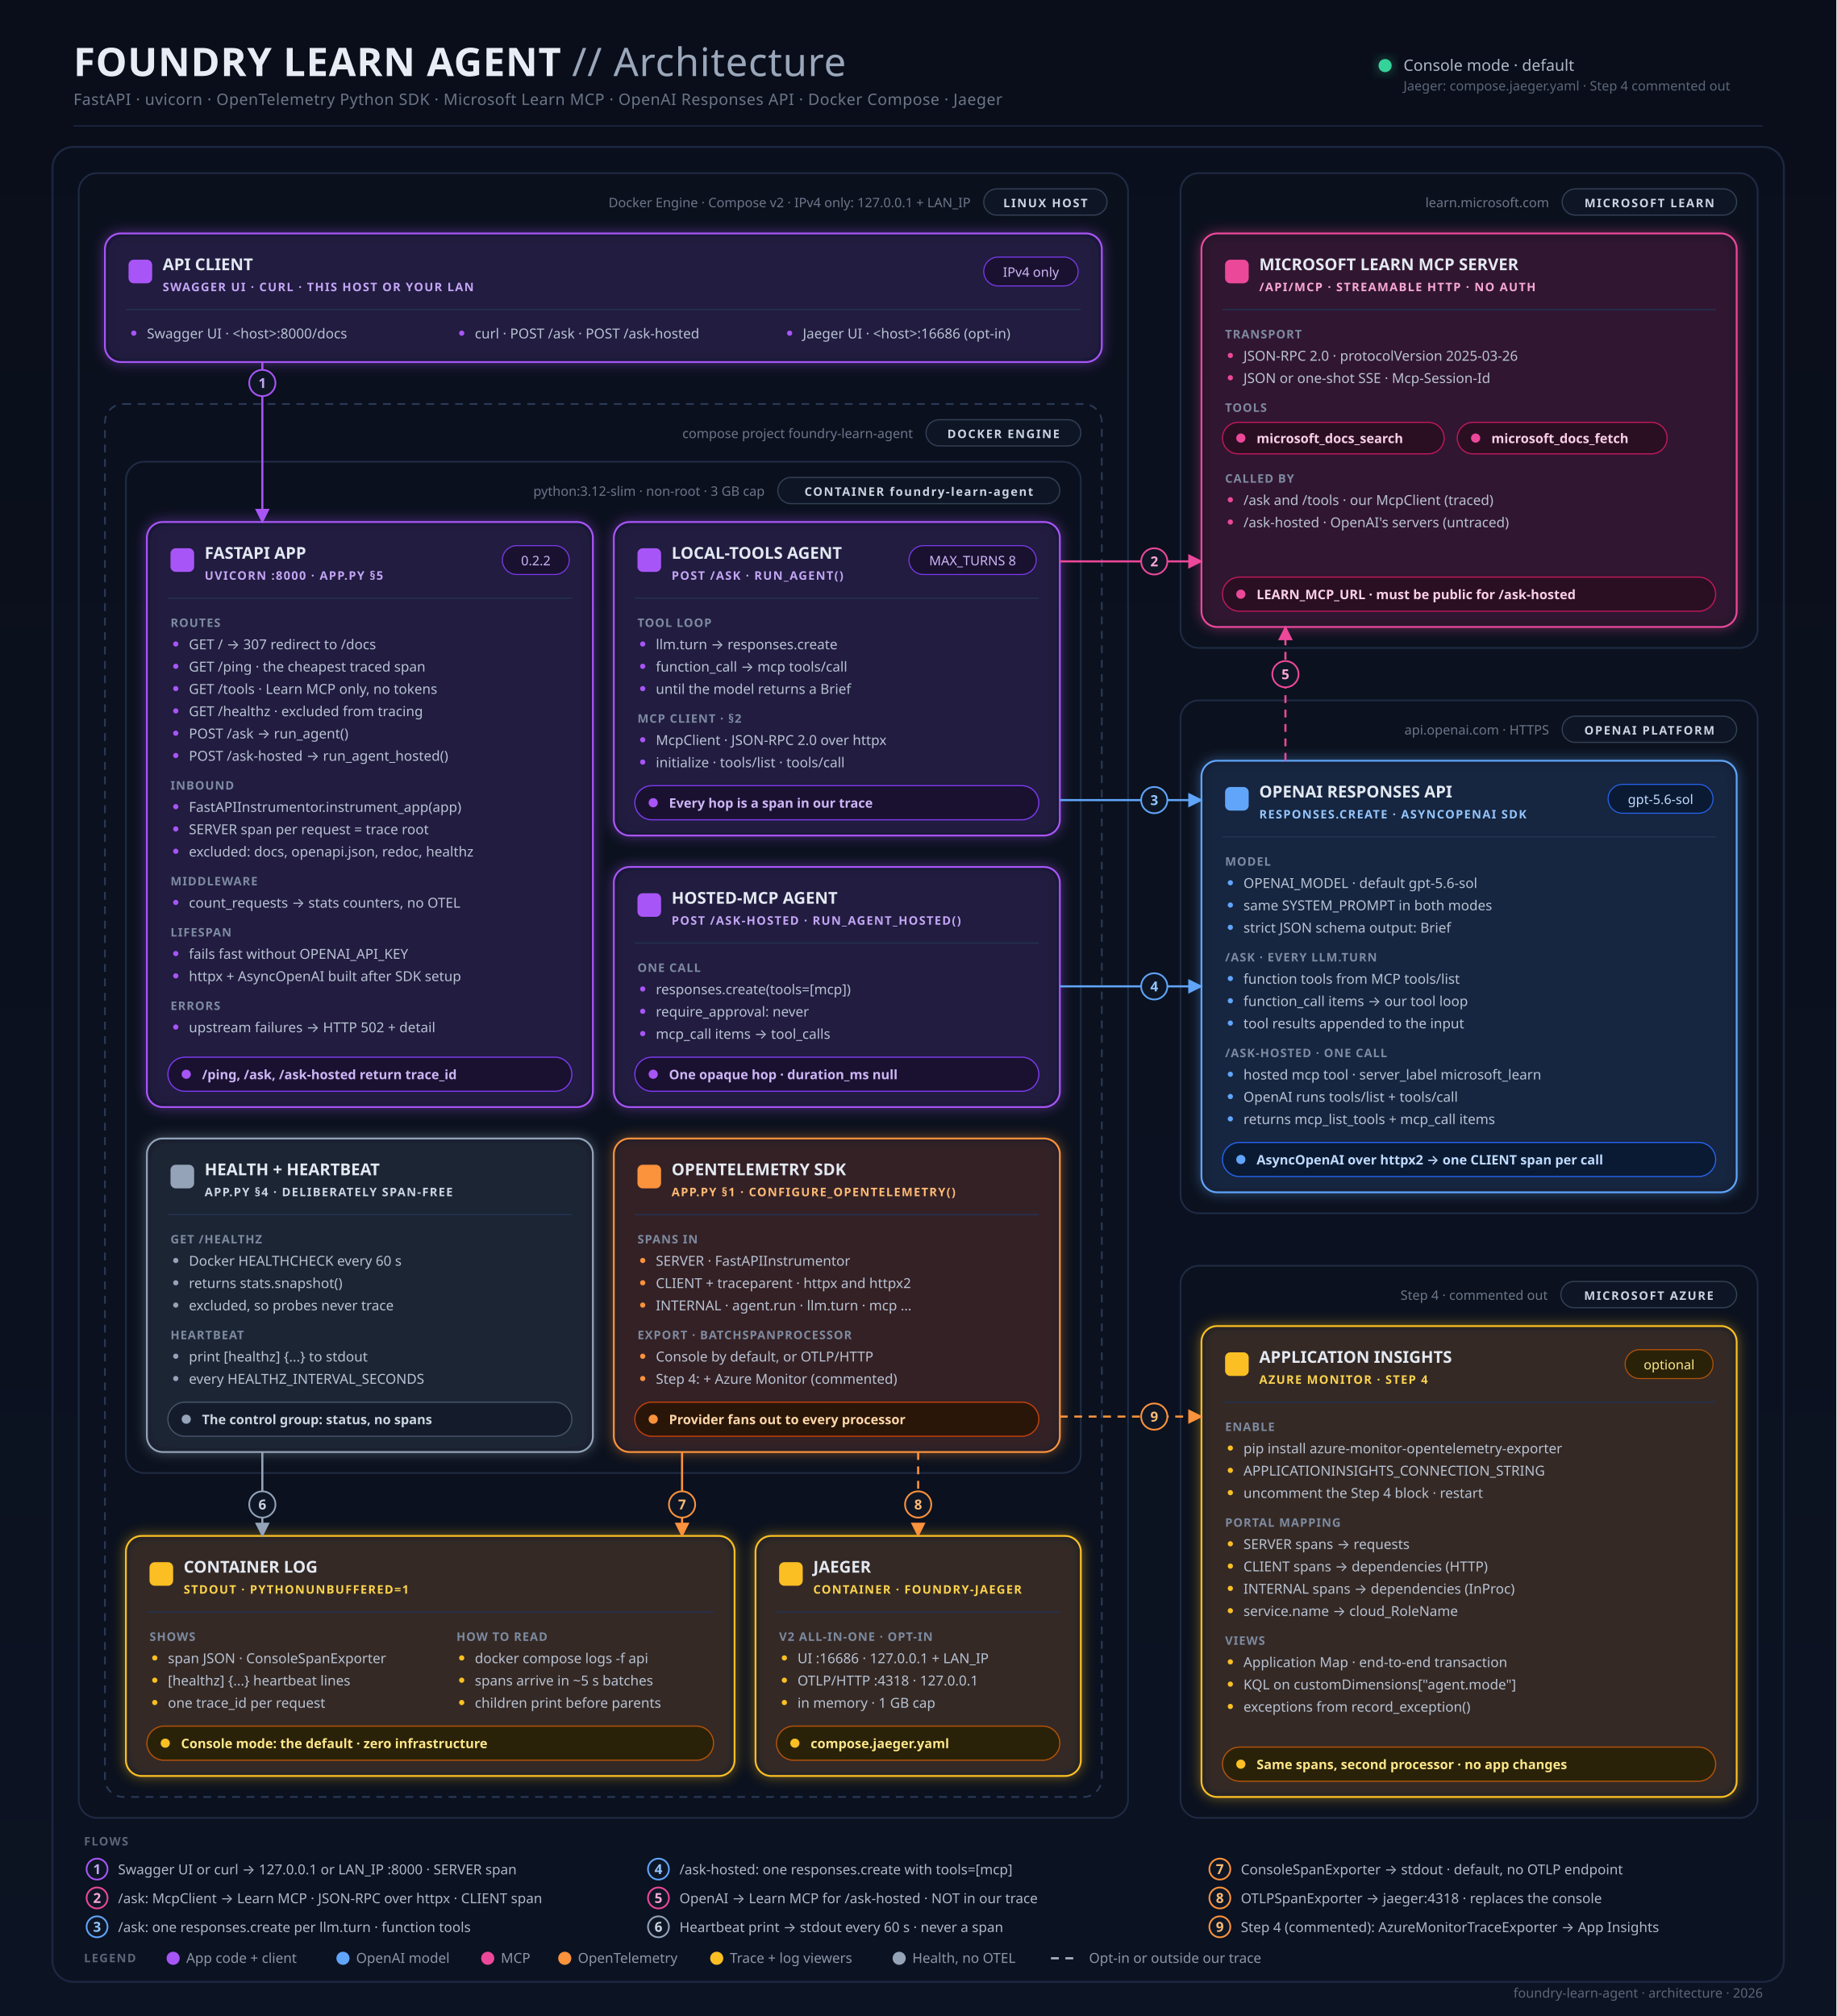
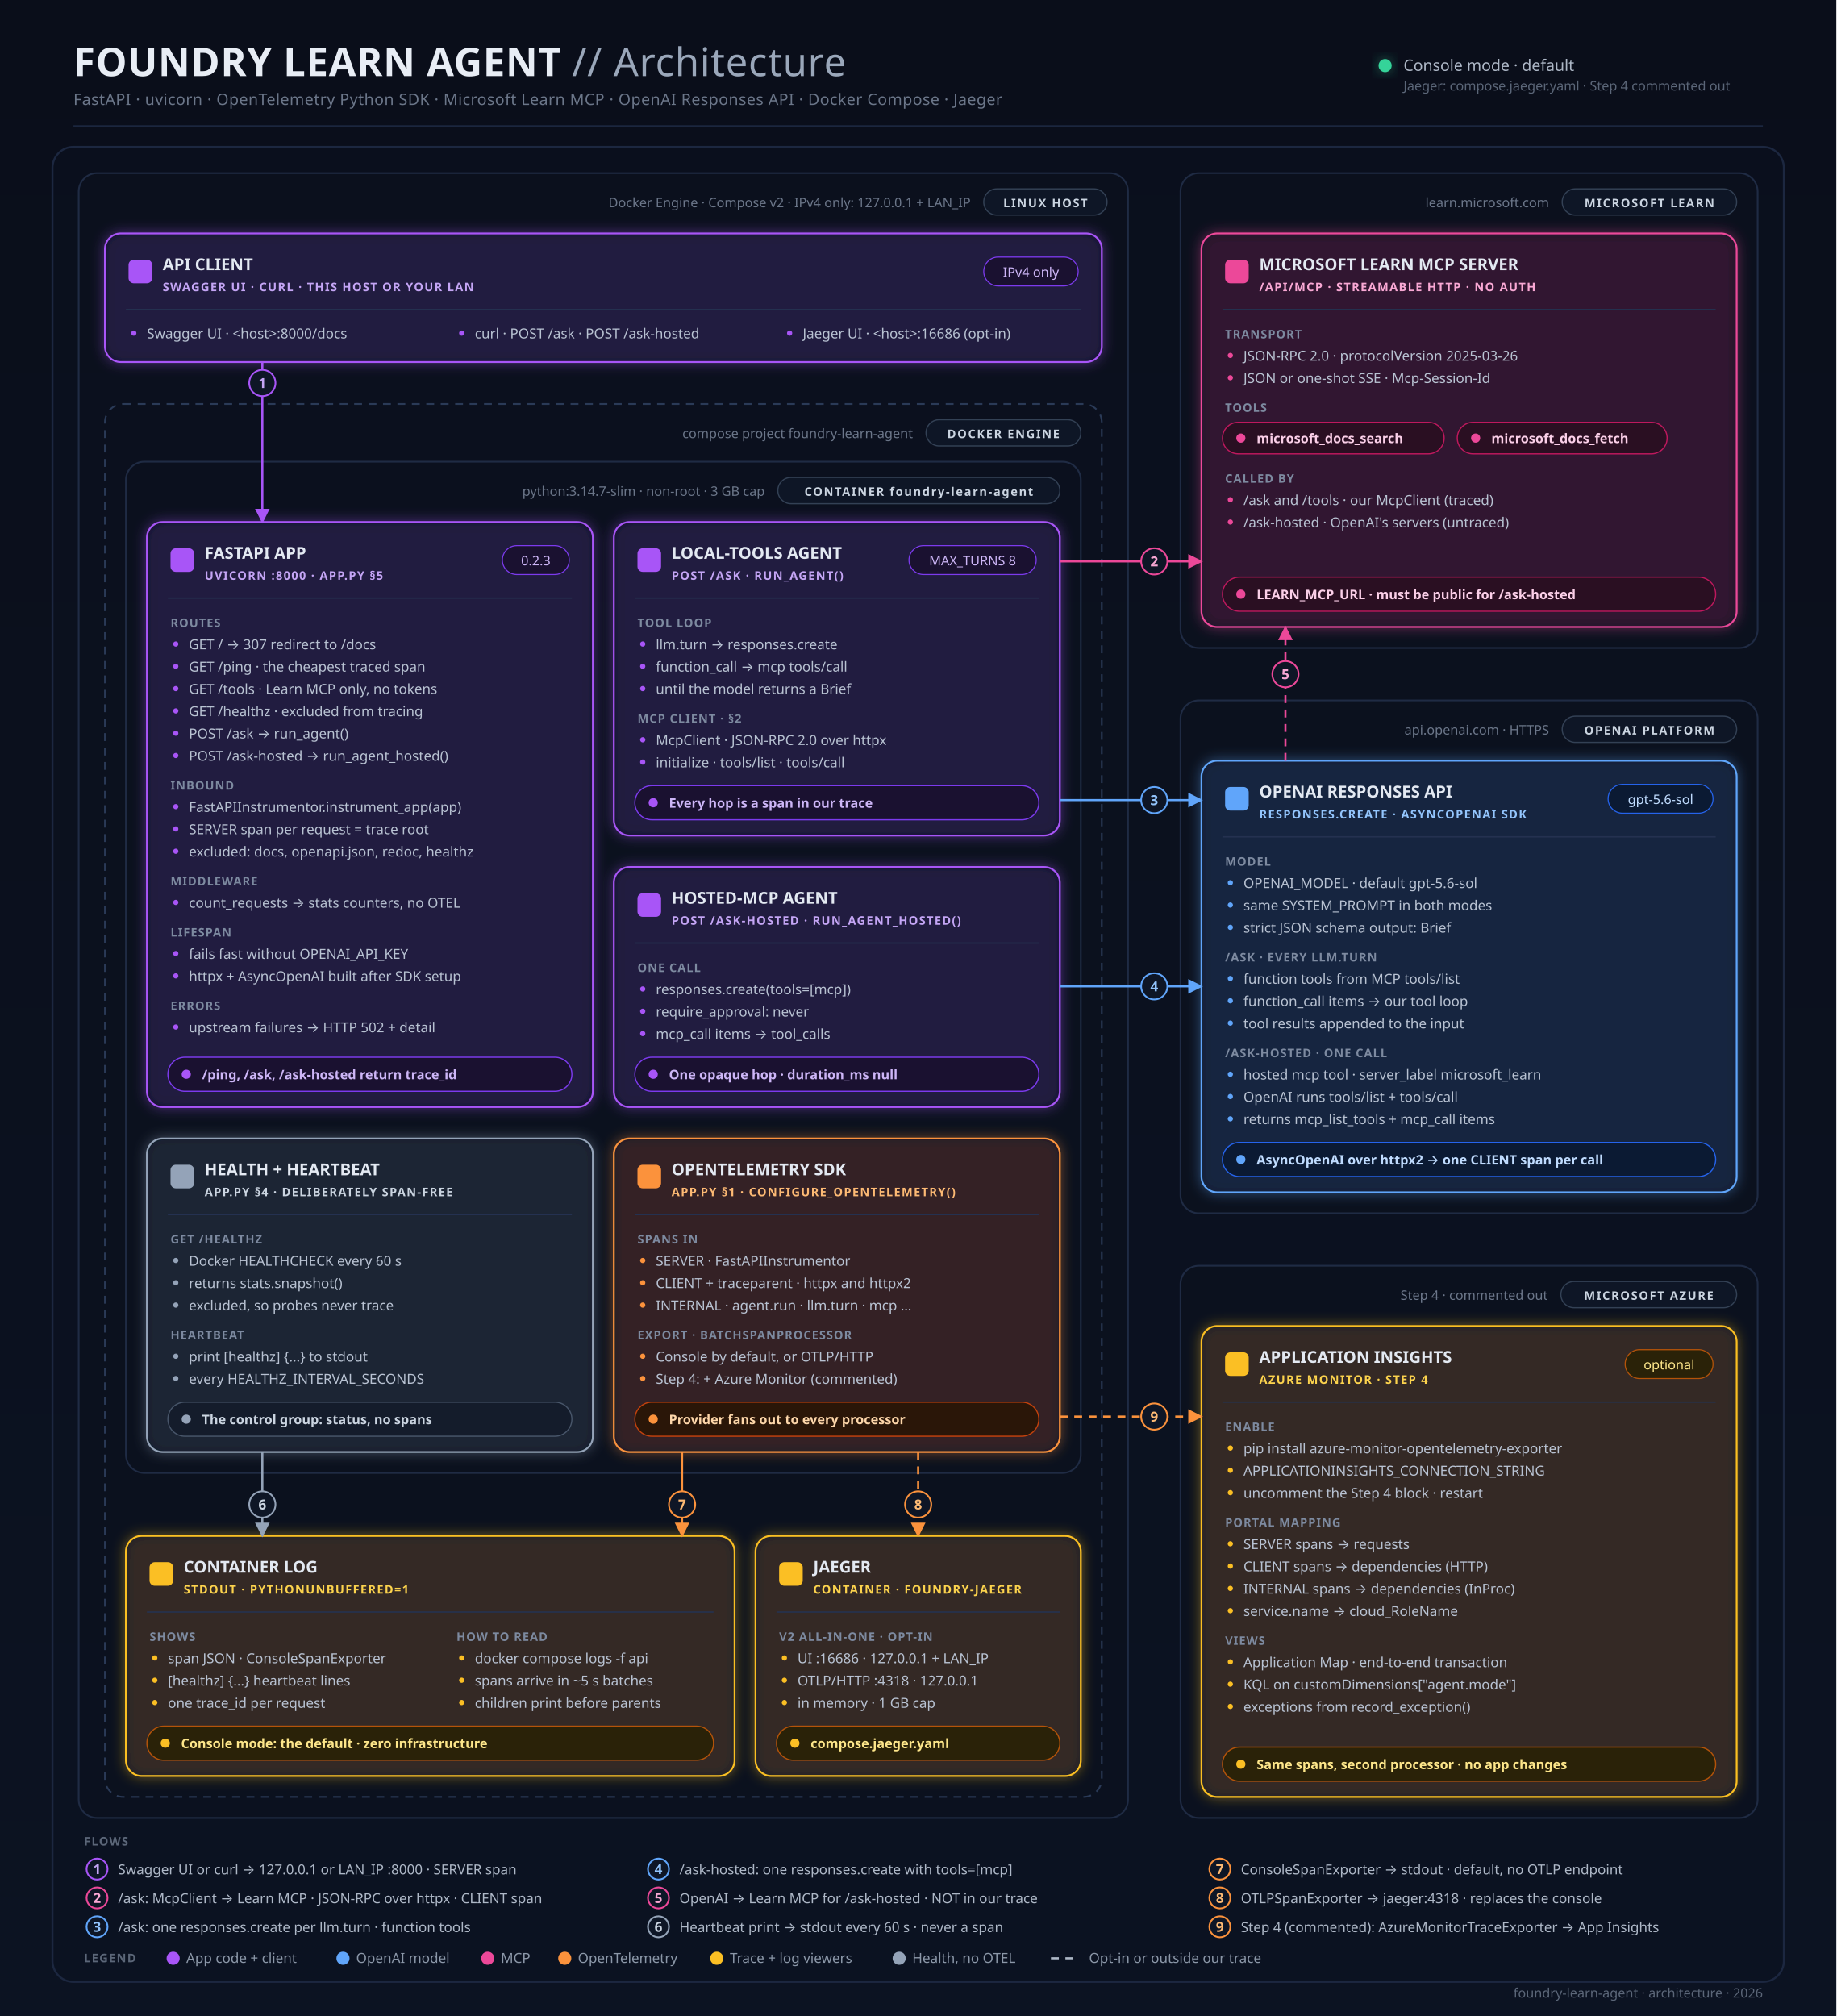
<svg xmlns="http://www.w3.org/2000/svg" viewBox="0 0 1400 1537" font-family="'Segoe UI', system-ui, -apple-system, sans-serif">
  <defs>
    <linearGradient id="bg" x1="0" y1="0" x2="0" y2="1">
      <stop offset="0" stop-color="#0a0e1a" />
      <stop offset="1" stop-color="#0c1322" />
    </linearGradient>
    <filter id="gviolet" x="-50%" y="-50%" width="200%" height="200%">
      <feDropShadow dx="0" dy="0" stdDeviation="5" flood-color="#a855f7" flood-opacity="0.45" />
    </filter>
    <marker id="mviolet" viewBox="0 0 10 10" refX="9" refY="5" markerWidth="7" markerHeight="7" orient="auto-start-reverse">
      <path d="M0 0L10 5L0 10z" fill="#a855f7" />
    </marker>
    <filter id="gcyan" x="-50%" y="-50%" width="200%" height="200%">
      <feDropShadow dx="0" dy="0" stdDeviation="5" flood-color="#22d3ee" flood-opacity="0.45" />
    </filter>
    <marker id="mcyan" viewBox="0 0 10 10" refX="9" refY="5" markerWidth="7" markerHeight="7" orient="auto-start-reverse">
      <path d="M0 0L10 5L0 10z" fill="#22d3ee" />
    </marker>
    <filter id="gmagenta" x="-50%" y="-50%" width="200%" height="200%">
      <feDropShadow dx="0" dy="0" stdDeviation="5" flood-color="#ec4899" flood-opacity="0.45" />
    </filter>
    <marker id="mmagenta" viewBox="0 0 10 10" refX="9" refY="5" markerWidth="7" markerHeight="7" orient="auto-start-reverse">
      <path d="M0 0L10 5L0 10z" fill="#ec4899" />
    </marker>
    <filter id="ggold" x="-50%" y="-50%" width="200%" height="200%">
      <feDropShadow dx="0" dy="0" stdDeviation="5" flood-color="#fbbf24" flood-opacity="0.45" />
    </filter>
    <marker id="mgold" viewBox="0 0 10 10" refX="9" refY="5" markerWidth="7" markerHeight="7" orient="auto-start-reverse">
      <path d="M0 0L10 5L0 10z" fill="#fbbf24" />
    </marker>
    <filter id="gorange" x="-50%" y="-50%" width="200%" height="200%">
      <feDropShadow dx="0" dy="0" stdDeviation="5" flood-color="#fb923c" flood-opacity="0.45" />
    </filter>
    <marker id="morange" viewBox="0 0 10 10" refX="9" refY="5" markerWidth="7" markerHeight="7" orient="auto-start-reverse">
      <path d="M0 0L10 5L0 10z" fill="#fb923c" />
    </marker>
    <filter id="gblue" x="-50%" y="-50%" width="200%" height="200%">
      <feDropShadow dx="0" dy="0" stdDeviation="5" flood-color="#60a5fa" flood-opacity="0.45" />
    </filter>
    <marker id="mblue" viewBox="0 0 10 10" refX="9" refY="5" markerWidth="7" markerHeight="7" orient="auto-start-reverse">
      <path d="M0 0L10 5L0 10z" fill="#60a5fa" />
    </marker>
    <filter id="ggreen" x="-50%" y="-50%" width="200%" height="200%">
      <feDropShadow dx="0" dy="0" stdDeviation="5" flood-color="#34d399" flood-opacity="0.45" />
    </filter>
    <marker id="mgreen" viewBox="0 0 10 10" refX="9" refY="5" markerWidth="7" markerHeight="7" orient="auto-start-reverse">
      <path d="M0 0L10 5L0 10z" fill="#34d399" />
    </marker>
    <filter id="gslate" x="-50%" y="-50%" width="200%" height="200%">
      <feDropShadow dx="0" dy="0" stdDeviation="5" flood-color="#94a3b8" flood-opacity="0.45" />
    </filter>
    <marker id="mslate" viewBox="0 0 10 10" refX="9" refY="5" markerWidth="7" markerHeight="7" orient="auto-start-reverse">
      <path d="M0 0L10 5L0 10z" fill="#94a3b8" />
    </marker>
  </defs>
  <rect width="1400" height="1537" fill="url(#bg)" />
  <text x="56" y="58" font-size="30" font-weight="800" fill="#e8edf5" letter-spacing="0.5">FOUNDRY LEARN AGENT <tspan font-weight="300" fill="#9aa7ba">// Architecture</tspan>
  </text>
  <text x="56" y="80" font-size="12" letter-spacing="0.3" fill="#6b7689">FastAPI · uvicorn · OpenTelemetry Python SDK · Microsoft Learn MCP · OpenAI Responses API · Docker Compose · Jaeger</text>
  <circle cx="1056" cy="50" r="5" fill="#34d399" filter="url(#ggreen)" />
  <text x="1070" y="54" font-size="12" fill="#aeb8c7">Console mode · default</text>
  <text x="1070" y="69" font-size="10" fill="#5b6678">Jaeger: compose.jaeger.yaml · Step 4 commented out</text>
  <line x1="56" y1="96" x2="1344" y2="96" stroke="#1c2740" stroke-width="1" />
  <rect x="40" y="112" width="1320" height="1399" rx="16" fill="#0c1322" fill-opacity="0.4" stroke="#1c2740" stroke-width="1.5" />
  <rect x="60" y="132" width="800" height="1254" rx="14" fill="#0b111e" fill-opacity="0.55" stroke="#1f2b44" stroke-width="1.3" />
  <g>
    <rect x="750" y="144" width="94" height="20" rx="10" fill="#0e1626" stroke="#334155" stroke-width="0.9" />
    <text x="797" y="158" font-size="9" font-weight="700" letter-spacing="1" text-anchor="middle" fill="#cbd5e1">LINUX HOST</text>
    <text x="740" y="158" font-size="10" text-anchor="end" fill="#6b7689">Docker Engine · Compose v2 · IPv4 only: 127.0.0.1 + LAN_IP</text>
  </g>
  <g>
    <rect x="80" y="178" width="760" height="98" rx="12" fill="#0e1626" fill-opacity="0.92" stroke="#a855f7" stroke-width="1.4" filter="url(#gviolet)" />
    <rect x="98" y="198" width="18" height="18" rx="4" fill="#a855f7" />
    <text x="124" y="206" font-size="12.5" font-weight="700" fill="#e3e9f2">API CLIENT</text>
    <text x="124" y="222" font-size="9" font-weight="700" letter-spacing="0.8" fill="#c4a5f5">SWAGGER UI · CURL · THIS HOST OR YOUR LAN</text>
    <line x1="96" y1="236" x2="824" y2="236" stroke="#243150" stroke-width="1" />
    <rect x="750" y="196" width="72" height="22" rx="11" fill="#1a1130" stroke="#7c3aed" stroke-width="0.8" />
    <text x="786" y="211" font-size="10" text-anchor="middle" fill="#cdb6f7">IPv4 only</text>
    <circle cx="102" cy="254" r="2" fill="#a855f7" />
    <text x="112" y="258" font-size="10.5" fill="#b8c2d2">Swagger UI · &lt;host&gt;:8000/docs</text>
    <circle cx="352" cy="254" r="2" fill="#a855f7" />
    <text x="362" y="258" font-size="10.5" fill="#b8c2d2">curl · POST /ask · POST /ask-hosted</text>
    <circle cx="602" cy="254" r="2" fill="#a855f7" />
    <text x="612" y="258" font-size="10.5" fill="#b8c2d2">Jaeger UI · &lt;host&gt;:16686 (opt-in)</text>
  </g>
  <rect x="80" y="308" width="760" height="1062" rx="14" fill="#0b111e" fill-opacity="0.55" stroke="#2a3a57" stroke-width="1.3" stroke-dasharray="6 5" />
  <g>
    <rect x="706" y="320" width="118" height="20" rx="10" fill="#0e1626" stroke="#334155" stroke-width="0.9" />
    <text x="765" y="334" font-size="9" font-weight="700" letter-spacing="1" text-anchor="middle" fill="#cbd5e1">DOCKER ENGINE</text>
    <text x="696" y="334" font-size="10" text-anchor="end" fill="#6b7689">compose project foundry-learn-agent</text>
  </g>
  <rect x="96" y="352" width="728" height="771" rx="14" fill="#0b111e" fill-opacity="0.55" stroke="#1f2b44" stroke-width="1.3" />
  <g>
    <rect x="593" y="364" width="215" height="20" rx="10" fill="#0e1626" stroke="#334155" stroke-width="0.9" />
    <text x="700.5" y="378" font-size="9" font-weight="700" letter-spacing="1" text-anchor="middle" fill="#cbd5e1">CONTAINER foundry-learn-agent</text>
-     <text x="583" y="378" font-size="10" text-anchor="end" fill="#6b7689">python:3.12-slim · non-root · 3 GB cap</text>
+     <text x="583" y="378" font-size="10" text-anchor="end" fill="#6b7689">python:3.14.7-slim · non-root · 3 GB cap</text>
  </g>
  <g>
    <rect x="112" y="398" width="340" height="446" rx="12" fill="#0e1626" fill-opacity="0.92" stroke="#a855f7" stroke-width="1.4" filter="url(#gviolet)" />
    <rect x="130" y="418" width="18" height="18" rx="4" fill="#a855f7" />
    <text x="156" y="426" font-size="12.5" font-weight="700" fill="#e3e9f2">FASTAPI APP</text>
    <text x="156" y="442" font-size="9" font-weight="700" letter-spacing="0.8" fill="#c4a5f5">UVICORN :8000 · APP.PY §5</text>
    <line x1="128" y1="456" x2="436" y2="456" stroke="#243150" stroke-width="1" />
    <rect x="383" y="416" width="51" height="22" rx="11" fill="#1a1130" stroke="#7c3aed" stroke-width="0.8" />
-     <text x="408.5" y="431" font-size="10" text-anchor="middle" fill="#cdb6f7">0.2.2</text>
+     <text x="408.5" y="431" font-size="10" text-anchor="middle" fill="#cdb6f7">0.2.3</text>
    <text x="130" y="478" font-size="9" font-weight="700" letter-spacing="0.6" fill="#7d8aa0">ROUTES</text>
    <circle cx="134" cy="491" r="2" fill="#a855f7" />
    <text x="144" y="495" font-size="10.5" fill="#b8c2d2">GET / → 307 redirect to /docs</text>
    <circle cx="134" cy="508" r="2" fill="#a855f7" />
    <text x="144" y="512" font-size="10.5" fill="#b8c2d2">GET /ping · the cheapest traced span</text>
    <circle cx="134" cy="525" r="2" fill="#a855f7" />
    <text x="144" y="529" font-size="10.5" fill="#b8c2d2">GET /tools · Learn MCP only, no tokens</text>
    <circle cx="134" cy="542" r="2" fill="#a855f7" />
    <text x="144" y="546" font-size="10.5" fill="#b8c2d2">GET /healthz · excluded from tracing</text>
    <circle cx="134" cy="559" r="2" fill="#a855f7" />
    <text x="144" y="563" font-size="10.5" fill="#b8c2d2">POST /ask → run_agent()</text>
    <circle cx="134" cy="576" r="2" fill="#a855f7" />
    <text x="144" y="580" font-size="10.5" fill="#b8c2d2">POST /ask-hosted → run_agent_hosted()</text>
    <text x="130" y="602" font-size="9" font-weight="700" letter-spacing="0.6" fill="#7d8aa0">INBOUND</text>
    <circle cx="134" cy="615" r="2" fill="#a855f7" />
    <text x="144" y="619" font-size="10.5" fill="#b8c2d2">FastAPIInstrumentor.instrument_app(app)</text>
    <circle cx="134" cy="632" r="2" fill="#a855f7" />
    <text x="144" y="636" font-size="10.5" fill="#b8c2d2">SERVER span per request = trace root</text>
    <circle cx="134" cy="649" r="2" fill="#a855f7" />
    <text x="144" y="653" font-size="10.5" fill="#b8c2d2">excluded: docs, openapi.json, redoc, healthz</text>
    <text x="130" y="675" font-size="9" font-weight="700" letter-spacing="0.6" fill="#7d8aa0">MIDDLEWARE</text>
    <circle cx="134" cy="688" r="2" fill="#a855f7" />
    <text x="144" y="692" font-size="10.5" fill="#b8c2d2">count_requests → stats counters, no OTEL</text>
    <text x="130" y="714" font-size="9" font-weight="700" letter-spacing="0.6" fill="#7d8aa0">LIFESPAN</text>
    <circle cx="134" cy="727" r="2" fill="#a855f7" />
    <text x="144" y="731" font-size="10.5" fill="#b8c2d2">fails fast without OPENAI_API_KEY</text>
    <circle cx="134" cy="744" r="2" fill="#a855f7" />
    <text x="144" y="748" font-size="10.5" fill="#b8c2d2">httpx + AsyncOpenAI built after SDK setup</text>
    <text x="130" y="770" font-size="9" font-weight="700" letter-spacing="0.6" fill="#7d8aa0">ERRORS</text>
    <circle cx="134" cy="783" r="2" fill="#a855f7" />
    <text x="144" y="787" font-size="10.5" fill="#b8c2d2">upstream failures → HTTP 502 + detail</text>
    <rect x="128" y="806" width="308" height="26" rx="13" fill="#1a1130" stroke="#7c3aed" stroke-width="0.9" />
    <circle cx="142" cy="819" r="3.5" fill="#a855f7" />
    <text x="154" y="822.8" font-size="10" font-weight="600" fill="#cdb6f7">/ping, /ask, /ask-hosted return trace_id</text>
  </g>
  <g>
    <rect x="468" y="398" width="340" height="239" rx="12" fill="#0e1626" fill-opacity="0.92" stroke="#a855f7" stroke-width="1.4" filter="url(#gviolet)" />
    <rect x="486" y="418" width="18" height="18" rx="4" fill="#a855f7" />
    <text x="512" y="426" font-size="12.5" font-weight="700" fill="#e3e9f2">LOCAL-TOOLS AGENT</text>
    <text x="512" y="442" font-size="9" font-weight="700" letter-spacing="0.8" fill="#c4a5f5">POST /ASK · RUN_AGENT()</text>
    <line x1="484" y1="456" x2="792" y2="456" stroke="#243150" stroke-width="1" />
    <rect x="693" y="416" width="97" height="22" rx="11" fill="#1a1130" stroke="#7c3aed" stroke-width="0.8" />
    <text x="741.5" y="431" font-size="10" text-anchor="middle" fill="#cdb6f7">MAX_TURNS 8</text>
    <text x="486" y="478" font-size="9" font-weight="700" letter-spacing="0.6" fill="#7d8aa0">TOOL LOOP</text>
    <circle cx="490" cy="491" r="2" fill="#a855f7" />
    <text x="500" y="495" font-size="10.5" fill="#b8c2d2">llm.turn → responses.create</text>
    <circle cx="490" cy="508" r="2" fill="#a855f7" />
    <text x="500" y="512" font-size="10.5" fill="#b8c2d2">function_call → mcp tools/call</text>
    <circle cx="490" cy="525" r="2" fill="#a855f7" />
    <text x="500" y="529" font-size="10.5" fill="#b8c2d2">until the model returns a Brief</text>
    <text x="486" y="551" font-size="9" font-weight="700" letter-spacing="0.6" fill="#7d8aa0">MCP CLIENT · §2</text>
    <circle cx="490" cy="564" r="2" fill="#a855f7" />
    <text x="500" y="568" font-size="10.5" fill="#b8c2d2">McpClient · JSON-RPC 2.0 over httpx</text>
    <circle cx="490" cy="581" r="2" fill="#a855f7" />
    <text x="500" y="585" font-size="10.5" fill="#b8c2d2">initialize · tools/list · tools/call</text>
    <rect x="484" y="599" width="308" height="26" rx="13" fill="#1a1130" stroke="#7c3aed" stroke-width="0.9" />
    <circle cx="498" cy="612" r="3.5" fill="#a855f7" />
    <text x="510" y="615.8" font-size="10" font-weight="600" fill="#cdb6f7">Every hop is a span in our trace</text>
  </g>
  <g>
    <rect x="468" y="661" width="340" height="183" rx="12" fill="#0e1626" fill-opacity="0.92" stroke="#a855f7" stroke-width="1.4" filter="url(#gviolet)" />
    <rect x="486" y="681" width="18" height="18" rx="4" fill="#a855f7" />
    <text x="512" y="689" font-size="12.5" font-weight="700" fill="#e3e9f2">HOSTED-MCP AGENT</text>
    <text x="512" y="705" font-size="9" font-weight="700" letter-spacing="0.8" fill="#c4a5f5">POST /ASK-HOSTED · RUN_AGENT_HOSTED()</text>
    <line x1="484" y1="719" x2="792" y2="719" stroke="#243150" stroke-width="1" />
    <text x="486" y="741" font-size="9" font-weight="700" letter-spacing="0.6" fill="#7d8aa0">ONE CALL</text>
    <circle cx="490" cy="754" r="2" fill="#a855f7" />
    <text x="500" y="758" font-size="10.5" fill="#b8c2d2">responses.create(tools=[mcp])</text>
    <circle cx="490" cy="771" r="2" fill="#a855f7" />
    <text x="500" y="775" font-size="10.5" fill="#b8c2d2">require_approval: never</text>
    <circle cx="490" cy="788" r="2" fill="#a855f7" />
    <text x="500" y="792" font-size="10.5" fill="#b8c2d2">mcp_call items → tool_calls</text>
    <rect x="484" y="806" width="308" height="26" rx="13" fill="#1a1130" stroke="#7c3aed" stroke-width="0.9" />
    <circle cx="498" cy="819" r="3.5" fill="#a855f7" />
    <text x="510" y="822.8" font-size="10" font-weight="600" fill="#cdb6f7">One opaque hop · duration_ms null</text>
  </g>
  <g>
    <rect x="112" y="868" width="340" height="239" rx="12" fill="#0e1626" fill-opacity="0.92" stroke="#94a3b8" stroke-width="1.4" filter="url(#gslate)" />
    <rect x="130" y="888" width="18" height="18" rx="4" fill="#94a3b8" />
    <text x="156" y="896" font-size="12.5" font-weight="700" fill="#e3e9f2">HEALTH + HEARTBEAT</text>
    <text x="156" y="912" font-size="9" font-weight="700" letter-spacing="0.8" fill="#cbd5e1">APP.PY §4 · DELIBERATELY SPAN-FREE</text>
    <line x1="128" y1="926" x2="436" y2="926" stroke="#243150" stroke-width="1" />
    <text x="130" y="948" font-size="9" font-weight="700" letter-spacing="0.6" fill="#7d8aa0">GET /HEALTHZ</text>
    <circle cx="134" cy="961" r="2" fill="#94a3b8" />
    <text x="144" y="965" font-size="10.5" fill="#b8c2d2">Docker HEALTHCHECK every 60 s</text>
    <circle cx="134" cy="978" r="2" fill="#94a3b8" />
    <text x="144" y="982" font-size="10.5" fill="#b8c2d2">returns stats.snapshot()</text>
    <circle cx="134" cy="995" r="2" fill="#94a3b8" />
    <text x="144" y="999" font-size="10.5" fill="#b8c2d2">excluded, so probes never trace</text>
    <text x="130" y="1021" font-size="9" font-weight="700" letter-spacing="0.6" fill="#7d8aa0">HEARTBEAT</text>
    <circle cx="134" cy="1034" r="2" fill="#94a3b8" />
    <text x="144" y="1038" font-size="10.5" fill="#b8c2d2">print [healthz] {...} to stdout</text>
    <circle cx="134" cy="1051" r="2" fill="#94a3b8" />
    <text x="144" y="1055" font-size="10.5" fill="#b8c2d2">every HEALTHZ_INTERVAL_SECONDS</text>
    <rect x="128" y="1069" width="308" height="26" rx="13" fill="#141c2b" stroke="#475569" stroke-width="0.9" />
    <circle cx="142" cy="1082" r="3.5" fill="#94a3b8" />
    <text x="154" y="1085.8" font-size="10" font-weight="600" fill="#cbd5e1">The control group: status, no spans</text>
  </g>
  <g>
    <rect x="468" y="868" width="340" height="239" rx="12" fill="#0e1626" fill-opacity="0.92" stroke="#fb923c" stroke-width="1.4" filter="url(#gorange)" />
    <rect x="486" y="888" width="18" height="18" rx="4" fill="#fb923c" />
    <text x="512" y="896" font-size="12.5" font-weight="700" fill="#e3e9f2">OPENTELEMETRY SDK</text>
    <text x="512" y="912" font-size="9" font-weight="700" letter-spacing="0.8" fill="#fdba74">APP.PY §1 · CONFIGURE_OPENTELEMETRY()</text>
    <line x1="484" y1="926" x2="792" y2="926" stroke="#243150" stroke-width="1" />
    <text x="486" y="948" font-size="9" font-weight="700" letter-spacing="0.6" fill="#7d8aa0">SPANS IN</text>
    <circle cx="490" cy="961" r="2" fill="#fb923c" />
    <text x="500" y="965" font-size="10.5" fill="#b8c2d2">SERVER · FastAPIInstrumentor</text>
    <circle cx="490" cy="978" r="2" fill="#fb923c" />
    <text x="500" y="982" font-size="10.5" fill="#b8c2d2">CLIENT + traceparent · httpx and httpx2</text>
    <circle cx="490" cy="995" r="2" fill="#fb923c" />
    <text x="500" y="999" font-size="10.5" fill="#b8c2d2">INTERNAL · agent.run · llm.turn · mcp …</text>
    <text x="486" y="1021" font-size="9" font-weight="700" letter-spacing="0.6" fill="#7d8aa0">EXPORT · BATCHSPANPROCESSOR</text>
    <circle cx="490" cy="1034" r="2" fill="#fb923c" />
    <text x="500" y="1038" font-size="10.5" fill="#b8c2d2">Console by default, or OTLP/HTTP</text>
    <circle cx="490" cy="1051" r="2" fill="#fb923c" />
    <text x="500" y="1055" font-size="10.5" fill="#b8c2d2">Step 4: + Azure Monitor (commented)</text>
    <rect x="484" y="1069" width="308" height="26" rx="13" fill="#2a1608" stroke="#c2410c" stroke-width="0.9" />
    <circle cx="498" cy="1082" r="3.5" fill="#fb923c" />
    <text x="510" y="1085.8" font-size="10" font-weight="600" fill="#fed7aa">Provider fans out to every processor</text>
  </g>
  <g>
    <rect x="96" y="1171" width="464" height="183" rx="12" fill="#0e1626" fill-opacity="0.92" stroke="#fbbf24" stroke-width="1.4" filter="url(#ggold)" />
    <rect x="114" y="1191" width="18" height="18" rx="4" fill="#fbbf24" />
    <text x="140" y="1199" font-size="12.5" font-weight="700" fill="#e3e9f2">CONTAINER LOG</text>
    <text x="140" y="1215" font-size="9" font-weight="700" letter-spacing="0.8" fill="#fcd34d">STDOUT · PYTHONUNBUFFERED=1</text>
    <line x1="112" y1="1229" x2="544" y2="1229" stroke="#243150" stroke-width="1" />
    <text x="114" y="1251" font-size="9" font-weight="700" letter-spacing="0.6" fill="#7d8aa0">SHOWS</text>
    <circle cx="118" cy="1264" r="2" fill="#fbbf24" />
    <text x="128" y="1268" font-size="10.5" fill="#b8c2d2">span JSON · ConsoleSpanExporter</text>
    <circle cx="118" cy="1281" r="2" fill="#fbbf24" />
    <text x="128" y="1285" font-size="10.5" fill="#b8c2d2">[healthz] {...} heartbeat lines</text>
    <circle cx="118" cy="1298" r="2" fill="#fbbf24" />
    <text x="128" y="1302" font-size="10.5" fill="#b8c2d2">one trace_id per request</text>
    <text x="348" y="1251" font-size="9" font-weight="700" letter-spacing="0.6" fill="#7d8aa0">HOW TO READ</text>
    <circle cx="352" cy="1264" r="2" fill="#fbbf24" />
    <text x="362" y="1268" font-size="10.5" fill="#b8c2d2">docker compose logs -f api</text>
    <circle cx="352" cy="1281" r="2" fill="#fbbf24" />
    <text x="362" y="1285" font-size="10.5" fill="#b8c2d2">spans arrive in ~5 s batches</text>
    <circle cx="352" cy="1298" r="2" fill="#fbbf24" />
    <text x="362" y="1302" font-size="10.5" fill="#b8c2d2">children print before parents</text>
    <rect x="112" y="1316" width="432" height="26" rx="13" fill="#2a2208" stroke="#b45309" stroke-width="0.9" />
    <circle cx="126" cy="1329" r="3.5" fill="#fbbf24" />
    <text x="138" y="1332.8" font-size="10" font-weight="600" fill="#fde68a">Console mode: the default · zero infrastructure</text>
  </g>
  <g>
    <rect x="576" y="1171" width="248" height="183" rx="12" fill="#0e1626" fill-opacity="0.92" stroke="#fbbf24" stroke-width="1.4" filter="url(#ggold)" />
    <rect x="594" y="1191" width="18" height="18" rx="4" fill="#fbbf24" />
    <text x="620" y="1199" font-size="12.5" font-weight="700" fill="#e3e9f2">JAEGER</text>
    <text x="620" y="1215" font-size="9" font-weight="700" letter-spacing="0.8" fill="#fcd34d">CONTAINER · FOUNDRY-JAEGER</text>
    <line x1="592" y1="1229" x2="808" y2="1229" stroke="#243150" stroke-width="1" />
    <text x="594" y="1251" font-size="9" font-weight="700" letter-spacing="0.6" fill="#7d8aa0">V2 ALL-IN-ONE · OPT-IN</text>
    <circle cx="598" cy="1264" r="2" fill="#fbbf24" />
    <text x="608" y="1268" font-size="10.5" fill="#b8c2d2">UI :16686 · 127.0.0.1 + LAN_IP</text>
    <circle cx="598" cy="1281" r="2" fill="#fbbf24" />
    <text x="608" y="1285" font-size="10.5" fill="#b8c2d2">OTLP/HTTP :4318 · 127.0.0.1</text>
    <circle cx="598" cy="1298" r="2" fill="#fbbf24" />
    <text x="608" y="1302" font-size="10.5" fill="#b8c2d2">in memory · 1 GB cap</text>
    <rect x="592" y="1316" width="216" height="26" rx="13" fill="#2a2208" stroke="#b45309" stroke-width="0.9" />
    <circle cx="606" cy="1329" r="3.5" fill="#fbbf24" />
    <text x="618" y="1332.8" font-size="10" font-weight="600" fill="#fde68a">compose.jaeger.yaml</text>
  </g>
  <rect x="900" y="132" width="440" height="362" rx="14" fill="#0b111e" fill-opacity="0.55" stroke="#1f2b44" stroke-width="1.3" />
  <g>
    <rect x="1191" y="144" width="133" height="20" rx="10" fill="#0e1626" stroke="#334155" stroke-width="0.9" />
    <text x="1257.5" y="158" font-size="9" font-weight="700" letter-spacing="1" text-anchor="middle" fill="#cbd5e1">MICROSOFT LEARN</text>
    <text x="1181" y="158" font-size="10" text-anchor="end" fill="#6b7689">learn.microsoft.com</text>
  </g>
  <g>
    <rect x="916" y="178" width="408" height="300" rx="12" fill="#0e1626" fill-opacity="0.92" stroke="#ec4899" stroke-width="1.4" filter="url(#gmagenta)" />
    <rect x="934" y="198" width="18" height="18" rx="4" fill="#ec4899" />
    <text x="960" y="206" font-size="12.5" font-weight="700" fill="#e3e9f2">MICROSOFT LEARN MCP SERVER</text>
    <text x="960" y="222" font-size="9" font-weight="700" letter-spacing="0.8" fill="#f9a8d4">/API/MCP · STREAMABLE HTTP · NO AUTH</text>
    <line x1="932" y1="236" x2="1308" y2="236" stroke="#243150" stroke-width="1" />
    <text x="934" y="258" font-size="9" font-weight="700" letter-spacing="0.6" fill="#7d8aa0">TRANSPORT</text>
    <circle cx="938" cy="271" r="2" fill="#ec4899" />
    <text x="948" y="275" font-size="10.5" fill="#b8c2d2">JSON-RPC 2.0 · protocolVersion 2025-03-26</text>
    <circle cx="938" cy="288" r="2" fill="#ec4899" />
    <text x="948" y="292" font-size="10.5" fill="#b8c2d2">JSON or one-shot SSE · Mcp-Session-Id</text>
    <text x="934" y="314" font-size="9" font-weight="700" letter-spacing="0.6" fill="#7d8aa0">TOOLS</text>
    <rect x="932" y="322" width="169" height="24" rx="12" fill="#2a0f22" stroke="#be185d" stroke-width="0.9" />
    <circle cx="946" cy="334" r="3.5" fill="#ec4899" />
    <text x="958" y="337.8" font-size="10" font-weight="600" fill="#fbcfe8">microsoft_docs_search</text>
    <rect x="1111" y="322" width="160" height="24" rx="12" fill="#2a0f22" stroke="#be185d" stroke-width="0.9" />
    <circle cx="1125" cy="334" r="3.5" fill="#ec4899" />
    <text x="1137" y="337.8" font-size="10" font-weight="600" fill="#fbcfe8">microsoft_docs_fetch</text>
    <text x="934" y="368" font-size="9" font-weight="700" letter-spacing="0.6" fill="#7d8aa0">CALLED BY</text>
    <circle cx="938" cy="381" r="2" fill="#ec4899" />
    <text x="948" y="385" font-size="10.5" fill="#b8c2d2">/ask and /tools · our McpClient (traced)</text>
    <circle cx="938" cy="398" r="2" fill="#ec4899" />
    <text x="948" y="402" font-size="10.5" fill="#b8c2d2">/ask-hosted · OpenAI's servers (untraced)</text>
    <rect x="932" y="440" width="376" height="26" rx="13" fill="#2a0f22" stroke="#be185d" stroke-width="0.9" />
    <circle cx="946" cy="453" r="3.5" fill="#ec4899" />
    <text x="958" y="456.8" font-size="10" font-weight="600" fill="#fbcfe8">LEARN_MCP_URL · must be public for /ask-hosted</text>
  </g>
  <rect x="900" y="534" width="440" height="391" rx="14" fill="#0b111e" fill-opacity="0.55" stroke="#1f2b44" stroke-width="1.3" />
  <g>
    <rect x="1191" y="546" width="133" height="20" rx="10" fill="#0e1626" stroke="#334155" stroke-width="0.9" />
    <text x="1257.5" y="560" font-size="9" font-weight="700" letter-spacing="1" text-anchor="middle" fill="#cbd5e1">OPENAI PLATFORM</text>
    <text x="1181" y="560" font-size="10" text-anchor="end" fill="#6b7689">api.openai.com · HTTPS</text>
  </g>
  <g>
    <rect x="916" y="580" width="408" height="329" rx="12" fill="#0e1626" fill-opacity="0.92" stroke="#60a5fa" stroke-width="1.4" filter="url(#gblue)" />
    <rect x="934" y="600" width="18" height="18" rx="4" fill="#60a5fa" />
    <text x="960" y="608" font-size="12.5" font-weight="700" fill="#e3e9f2">OPENAI RESPONSES API</text>
    <text x="960" y="624" font-size="9" font-weight="700" letter-spacing="0.8" fill="#93c5fd">RESPONSES.CREATE · ASYNCOPENAI SDK</text>
    <line x1="932" y1="638" x2="1308" y2="638" stroke="#243150" stroke-width="1" />
    <rect x="1226" y="598" width="80" height="22" rx="11" fill="#0b1a33" stroke="#2563eb" stroke-width="0.8" />
    <text x="1266" y="613" font-size="10" text-anchor="middle" fill="#bfdbfe">gpt-5.6-sol</text>
    <text x="934" y="660" font-size="9" font-weight="700" letter-spacing="0.6" fill="#7d8aa0">MODEL</text>
    <circle cx="938" cy="673" r="2" fill="#60a5fa" />
    <text x="948" y="677" font-size="10.5" fill="#b8c2d2">OPENAI_MODEL · default gpt-5.6-sol</text>
    <circle cx="938" cy="690" r="2" fill="#60a5fa" />
    <text x="948" y="694" font-size="10.5" fill="#b8c2d2">same SYSTEM_PROMPT in both modes</text>
    <circle cx="938" cy="707" r="2" fill="#60a5fa" />
    <text x="948" y="711" font-size="10.5" fill="#b8c2d2">strict JSON schema output: Brief</text>
    <text x="934" y="733" font-size="9" font-weight="700" letter-spacing="0.6" fill="#7d8aa0">/ASK · EVERY LLM.TURN</text>
    <circle cx="938" cy="746" r="2" fill="#60a5fa" />
    <text x="948" y="750" font-size="10.5" fill="#b8c2d2">function tools from MCP tools/list</text>
    <circle cx="938" cy="763" r="2" fill="#60a5fa" />
    <text x="948" y="767" font-size="10.5" fill="#b8c2d2">function_call items → our tool loop</text>
    <circle cx="938" cy="780" r="2" fill="#60a5fa" />
    <text x="948" y="784" font-size="10.5" fill="#b8c2d2">tool results appended to the input</text>
    <text x="934" y="806" font-size="9" font-weight="700" letter-spacing="0.6" fill="#7d8aa0">/ASK-HOSTED · ONE CALL</text>
    <circle cx="938" cy="819" r="2" fill="#60a5fa" />
    <text x="948" y="823" font-size="10.5" fill="#b8c2d2">hosted mcp tool · server_label microsoft_learn</text>
    <circle cx="938" cy="836" r="2" fill="#60a5fa" />
    <text x="948" y="840" font-size="10.5" fill="#b8c2d2">OpenAI runs tools/list + tools/call</text>
    <circle cx="938" cy="853" r="2" fill="#60a5fa" />
    <text x="948" y="857" font-size="10.5" fill="#b8c2d2">returns mcp_list_tools + mcp_call items</text>
    <rect x="932" y="871" width="376" height="26" rx="13" fill="#0b1a33" stroke="#2563eb" stroke-width="0.9" />
    <circle cx="946" cy="884" r="3.5" fill="#60a5fa" />
    <text x="958" y="887.8" font-size="10" font-weight="600" fill="#bfdbfe">AsyncOpenAI over httpx2 → one CLIENT span per call</text>
  </g>
  <rect x="900" y="965" width="440" height="421" rx="14" fill="#0b111e" fill-opacity="0.55" stroke="#1f2b44" stroke-width="1.3" />
  <g>
    <rect x="1190" y="977" width="134" height="20" rx="10" fill="#0e1626" stroke="#334155" stroke-width="0.9" />
    <text x="1257" y="991" font-size="9" font-weight="700" letter-spacing="1" text-anchor="middle" fill="#cbd5e1">MICROSOFT AZURE</text>
    <text x="1180" y="991" font-size="10" text-anchor="end" fill="#6b7689">Step 4 · commented out</text>
  </g>
  <g>
    <rect x="916" y="1011" width="408" height="359" rx="12" fill="#0e1626" fill-opacity="0.92" stroke="#fbbf24" stroke-width="1.4" filter="url(#ggold)" />
    <rect x="934" y="1031" width="18" height="18" rx="4" fill="#fbbf24" />
    <text x="960" y="1039" font-size="12.5" font-weight="700" fill="#e3e9f2">APPLICATION INSIGHTS</text>
    <text x="960" y="1055" font-size="9" font-weight="700" letter-spacing="0.8" fill="#fcd34d">AZURE MONITOR · STEP 4</text>
    <line x1="932" y1="1069" x2="1308" y2="1069" stroke="#243150" stroke-width="1" />
    <rect x="1239" y="1029" width="67" height="22" rx="11" fill="#2a2208" stroke="#b45309" stroke-width="0.8" />
    <text x="1272.5" y="1044" font-size="10" text-anchor="middle" fill="#fde68a">optional</text>
    <text x="934" y="1091" font-size="9" font-weight="700" letter-spacing="0.6" fill="#7d8aa0">ENABLE</text>
    <circle cx="938" cy="1104" r="2" fill="#fbbf24" />
    <text x="948" y="1108" font-size="10.5" fill="#b8c2d2">pip install azure-monitor-opentelemetry-exporter</text>
    <circle cx="938" cy="1121" r="2" fill="#fbbf24" />
    <text x="948" y="1125" font-size="10.5" fill="#b8c2d2">APPLICATIONINSIGHTS_CONNECTION_STRING</text>
    <circle cx="938" cy="1138" r="2" fill="#fbbf24" />
    <text x="948" y="1142" font-size="10.5" fill="#b8c2d2">uncomment the Step 4 block · restart</text>
    <text x="934" y="1164" font-size="9" font-weight="700" letter-spacing="0.6" fill="#7d8aa0">PORTAL MAPPING</text>
    <circle cx="938" cy="1177" r="2" fill="#fbbf24" />
    <text x="948" y="1181" font-size="10.5" fill="#b8c2d2">SERVER spans → requests</text>
    <circle cx="938" cy="1194" r="2" fill="#fbbf24" />
    <text x="948" y="1198" font-size="10.5" fill="#b8c2d2">CLIENT spans → dependencies (HTTP)</text>
    <circle cx="938" cy="1211" r="2" fill="#fbbf24" />
    <text x="948" y="1215" font-size="10.5" fill="#b8c2d2">INTERNAL spans → dependencies (InProc)</text>
    <circle cx="938" cy="1228" r="2" fill="#fbbf24" />
    <text x="948" y="1232" font-size="10.5" fill="#b8c2d2">service.name → cloud_RoleName</text>
    <text x="934" y="1254" font-size="9" font-weight="700" letter-spacing="0.6" fill="#7d8aa0">VIEWS</text>
    <circle cx="938" cy="1267" r="2" fill="#fbbf24" />
    <text x="948" y="1271" font-size="10.5" fill="#b8c2d2">Application Map · end-to-end transaction</text>
    <circle cx="938" cy="1284" r="2" fill="#fbbf24" />
    <text x="948" y="1288" font-size="10.5" fill="#b8c2d2">KQL on customDimensions["agent.mode"]</text>
    <circle cx="938" cy="1301" r="2" fill="#fbbf24" />
    <text x="948" y="1305" font-size="10.5" fill="#b8c2d2">exceptions from record_exception()</text>
    <rect x="932" y="1332" width="376" height="26" rx="13" fill="#2a2208" stroke="#b45309" stroke-width="0.9" />
    <circle cx="946" cy="1345" r="3.5" fill="#fbbf24" />
    <text x="958" y="1348.8" font-size="10" font-weight="600" fill="#fde68a">Same spans, second processor · no app changes</text>
  </g>
  <path d="M200 276 L200 398" fill="none" stroke="#a855f7" stroke-width="1.6" marker-end="url(#mviolet)" />
  <path d="M808 428 L916 428" fill="none" stroke="#ec4899" stroke-width="1.6" marker-end="url(#mmagenta)" />
  <path d="M808 610 L916 610" fill="none" stroke="#60a5fa" stroke-width="1.6" marker-end="url(#mblue)" />
  <path d="M808 752 L916 752" fill="none" stroke="#60a5fa" stroke-width="1.6" marker-end="url(#mblue)" />
  <path d="M980 580 L980 478" fill="none" stroke="#ec4899" stroke-width="1.6" stroke-dasharray="6 5" marker-end="url(#mmagenta)" />
  <path d="M200 1107 L200 1171" fill="none" stroke="#94a3b8" stroke-width="1.6" marker-end="url(#mslate)" />
  <path d="M520 1107 L520 1171" fill="none" stroke="#fb923c" stroke-width="1.6" marker-end="url(#morange)" />
  <path d="M700 1107 L700 1171" fill="none" stroke="#fb923c" stroke-width="1.6" stroke-dasharray="6 5" marker-end="url(#morange)" />
  <path d="M808 1080 L916 1080" fill="none" stroke="#fb923c" stroke-width="1.6" stroke-dasharray="6 5" marker-end="url(#morange)" />
  <circle cx="200" cy="292" r="10" fill="#0e1626" stroke="#a855f7" stroke-width="1.3" />
  <text x="200" y="295.8" font-size="10.5" font-weight="700" text-anchor="middle" fill="#c4a5f5">1</text>
  <circle cx="880" cy="428" r="10" fill="#0e1626" stroke="#ec4899" stroke-width="1.3" />
  <text x="880" y="431.8" font-size="10.5" font-weight="700" text-anchor="middle" fill="#f9a8d4">2</text>
  <circle cx="880" cy="610" r="10" fill="#0e1626" stroke="#60a5fa" stroke-width="1.3" />
  <text x="880" y="613.8" font-size="10.5" font-weight="700" text-anchor="middle" fill="#93c5fd">3</text>
  <circle cx="880" cy="752" r="10" fill="#0e1626" stroke="#60a5fa" stroke-width="1.3" />
  <text x="880" y="755.8" font-size="10.5" font-weight="700" text-anchor="middle" fill="#93c5fd">4</text>
  <circle cx="980" cy="514" r="10" fill="#0e1626" stroke="#ec4899" stroke-width="1.3" />
  <text x="980" y="517.8" font-size="10.5" font-weight="700" text-anchor="middle" fill="#f9a8d4">5</text>
  <circle cx="200" cy="1147" r="10" fill="#0e1626" stroke="#94a3b8" stroke-width="1.3" />
  <text x="200" y="1150.8" font-size="10.5" font-weight="700" text-anchor="middle" fill="#cbd5e1">6</text>
  <circle cx="520" cy="1147" r="10" fill="#0e1626" stroke="#fb923c" stroke-width="1.3" />
  <text x="520" y="1150.8" font-size="10.5" font-weight="700" text-anchor="middle" fill="#fdba74">7</text>
  <circle cx="700" cy="1147" r="10" fill="#0e1626" stroke="#fb923c" stroke-width="1.3" />
  <text x="700" y="1150.8" font-size="10.5" font-weight="700" text-anchor="middle" fill="#fdba74">8</text>
  <circle cx="880" cy="1080" r="10" fill="#0e1626" stroke="#fb923c" stroke-width="1.3" />
  <text x="880" y="1083.8" font-size="10.5" font-weight="700" text-anchor="middle" fill="#fdba74">9</text>
  <g>
    <text x="64" y="1407" font-size="9" font-weight="700" letter-spacing="0.8" fill="#5b6678">FLOWS</text>
    <circle cx="74" cy="1425" r="8" fill="#0e1626" stroke="#a855f7" stroke-width="1.3" />
    <text x="74" y="1428.8" font-size="10.5" font-weight="700" text-anchor="middle" fill="#c4a5f5">1</text>
    <text x="90" y="1429" font-size="10.5" fill="#aeb8c7">Swagger UI or curl → 127.0.0.1 or LAN_IP :8000 · SERVER span</text>
    <circle cx="74" cy="1447" r="8" fill="#0e1626" stroke="#ec4899" stroke-width="1.3" />
    <text x="74" y="1450.8" font-size="10.5" font-weight="700" text-anchor="middle" fill="#f9a8d4">2</text>
    <text x="90" y="1451" font-size="10.5" fill="#aeb8c7">/ask: McpClient → Learn MCP · JSON-RPC over httpx · CLIENT span</text>
    <circle cx="74" cy="1469" r="8" fill="#0e1626" stroke="#60a5fa" stroke-width="1.3" />
    <text x="74" y="1472.8" font-size="10.5" font-weight="700" text-anchor="middle" fill="#93c5fd">3</text>
    <text x="90" y="1473" font-size="10.5" fill="#aeb8c7">/ask: one responses.create per llm.turn · function tools</text>
    <circle cx="502" cy="1425" r="8" fill="#0e1626" stroke="#60a5fa" stroke-width="1.3" />
    <text x="502" y="1428.8" font-size="10.5" font-weight="700" text-anchor="middle" fill="#93c5fd">4</text>
    <text x="518" y="1429" font-size="10.5" fill="#aeb8c7">/ask-hosted: one responses.create with tools=[mcp]</text>
    <circle cx="502" cy="1447" r="8" fill="#0e1626" stroke="#ec4899" stroke-width="1.3" />
    <text x="502" y="1450.8" font-size="10.5" font-weight="700" text-anchor="middle" fill="#f9a8d4">5</text>
    <text x="518" y="1451" font-size="10.5" fill="#aeb8c7">OpenAI → Learn MCP for /ask-hosted · NOT in our trace</text>
    <circle cx="502" cy="1469" r="8" fill="#0e1626" stroke="#94a3b8" stroke-width="1.3" />
    <text x="502" y="1472.8" font-size="10.5" font-weight="700" text-anchor="middle" fill="#cbd5e1">6</text>
    <text x="518" y="1473" font-size="10.5" fill="#aeb8c7">Heartbeat print → stdout every 60 s · never a span</text>
    <circle cx="930" cy="1425" r="8" fill="#0e1626" stroke="#fb923c" stroke-width="1.3" />
    <text x="930" y="1428.8" font-size="10.5" font-weight="700" text-anchor="middle" fill="#fdba74">7</text>
    <text x="946" y="1429" font-size="10.5" fill="#aeb8c7">ConsoleSpanExporter → stdout · default, no OTLP endpoint</text>
    <circle cx="930" cy="1447" r="8" fill="#0e1626" stroke="#fb923c" stroke-width="1.3" />
    <text x="930" y="1450.8" font-size="10.5" font-weight="700" text-anchor="middle" fill="#fdba74">8</text>
    <text x="946" y="1451" font-size="10.5" fill="#aeb8c7">OTLPSpanExporter → jaeger:4318 · replaces the console</text>
    <circle cx="930" cy="1469" r="8" fill="#0e1626" stroke="#fb923c" stroke-width="1.3" />
    <text x="930" y="1472.8" font-size="10.5" font-weight="700" text-anchor="middle" fill="#fdba74">9</text>
    <text x="946" y="1473" font-size="10.5" fill="#aeb8c7">Step 4 (commented): AzureMonitorTraceExporter → App Insights</text>
  </g>
  <text x="64" y="1496" font-size="9" font-weight="700" letter-spacing="0.8" fill="#5b6678">LEGEND</text>
  <circle cx="132" cy="1493" r="5" fill="#a855f7" />
  <text x="142" y="1496.5" font-size="10.5" fill="#8b97a8">App code + client</text>
  <circle cx="261.484" cy="1493" r="5" fill="#60a5fa" />
  <text x="271.484" y="1496.5" font-size="10.5" fill="#8b97a8">OpenAI model</text>
  <circle cx="371.844" cy="1493" r="5" fill="#ec4899" />
  <text x="381.844" y="1496.5" font-size="10.5" fill="#8b97a8">MCP</text>
  <circle cx="430.566" cy="1493" r="5" fill="#fb923c" />
  <text x="440.566" y="1496.5" font-size="10.5" fill="#8b97a8">OpenTelemetry</text>
  <circle cx="546.418" cy="1493" r="5" fill="#fbbf24" />
  <text x="556.418" y="1496.5" font-size="10.5" fill="#8b97a8">Trace + log viewers</text>
  <circle cx="685.512" cy="1493" r="5" fill="#94a3b8" />
  <text x="695.512" y="1496.5" font-size="10.5" fill="#8b97a8">Health, no OTEL</text>
  <line x1="801.246" y1="1493" x2="823.246" y2="1493" stroke="#aeb8c7" stroke-width="1.6" stroke-dasharray="6 5" />
  <text x="830.246" y="1496.5" font-size="10.5" fill="#8b97a8">Opt-in or outside our trace</text>
  <text x="1344" y="1523" font-size="10" text-anchor="end" fill="#5b6678">foundry-learn-agent · architecture · 2026</text>
</svg>
